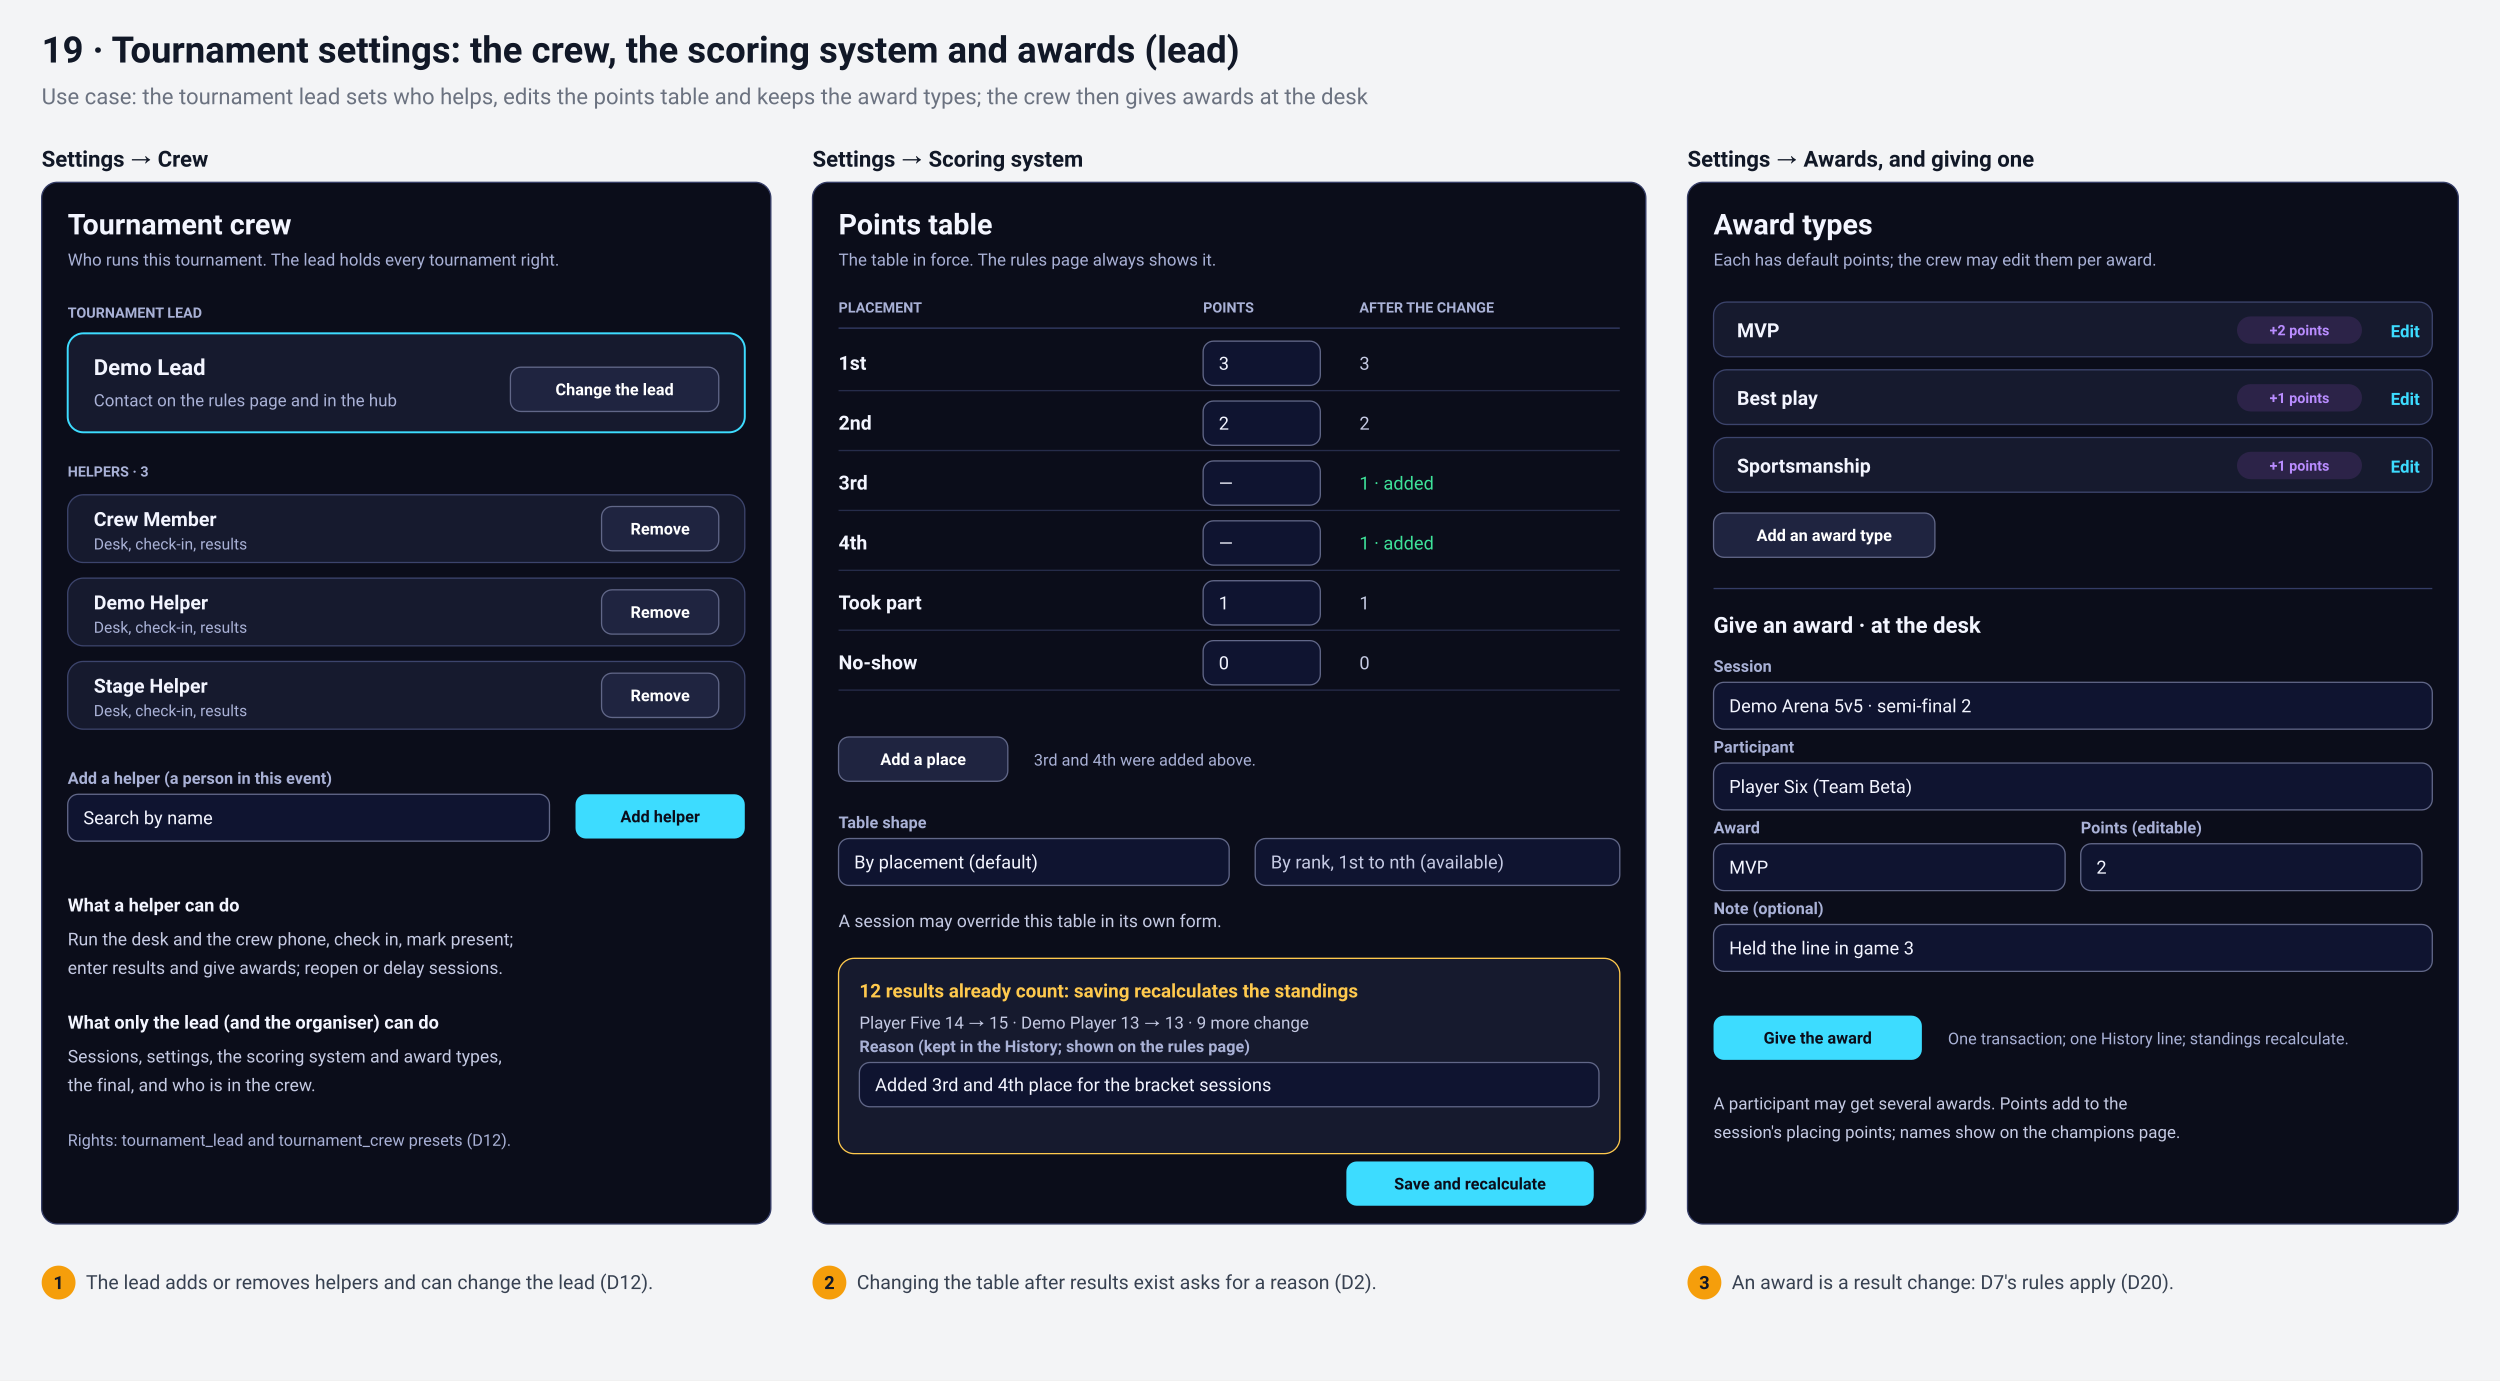
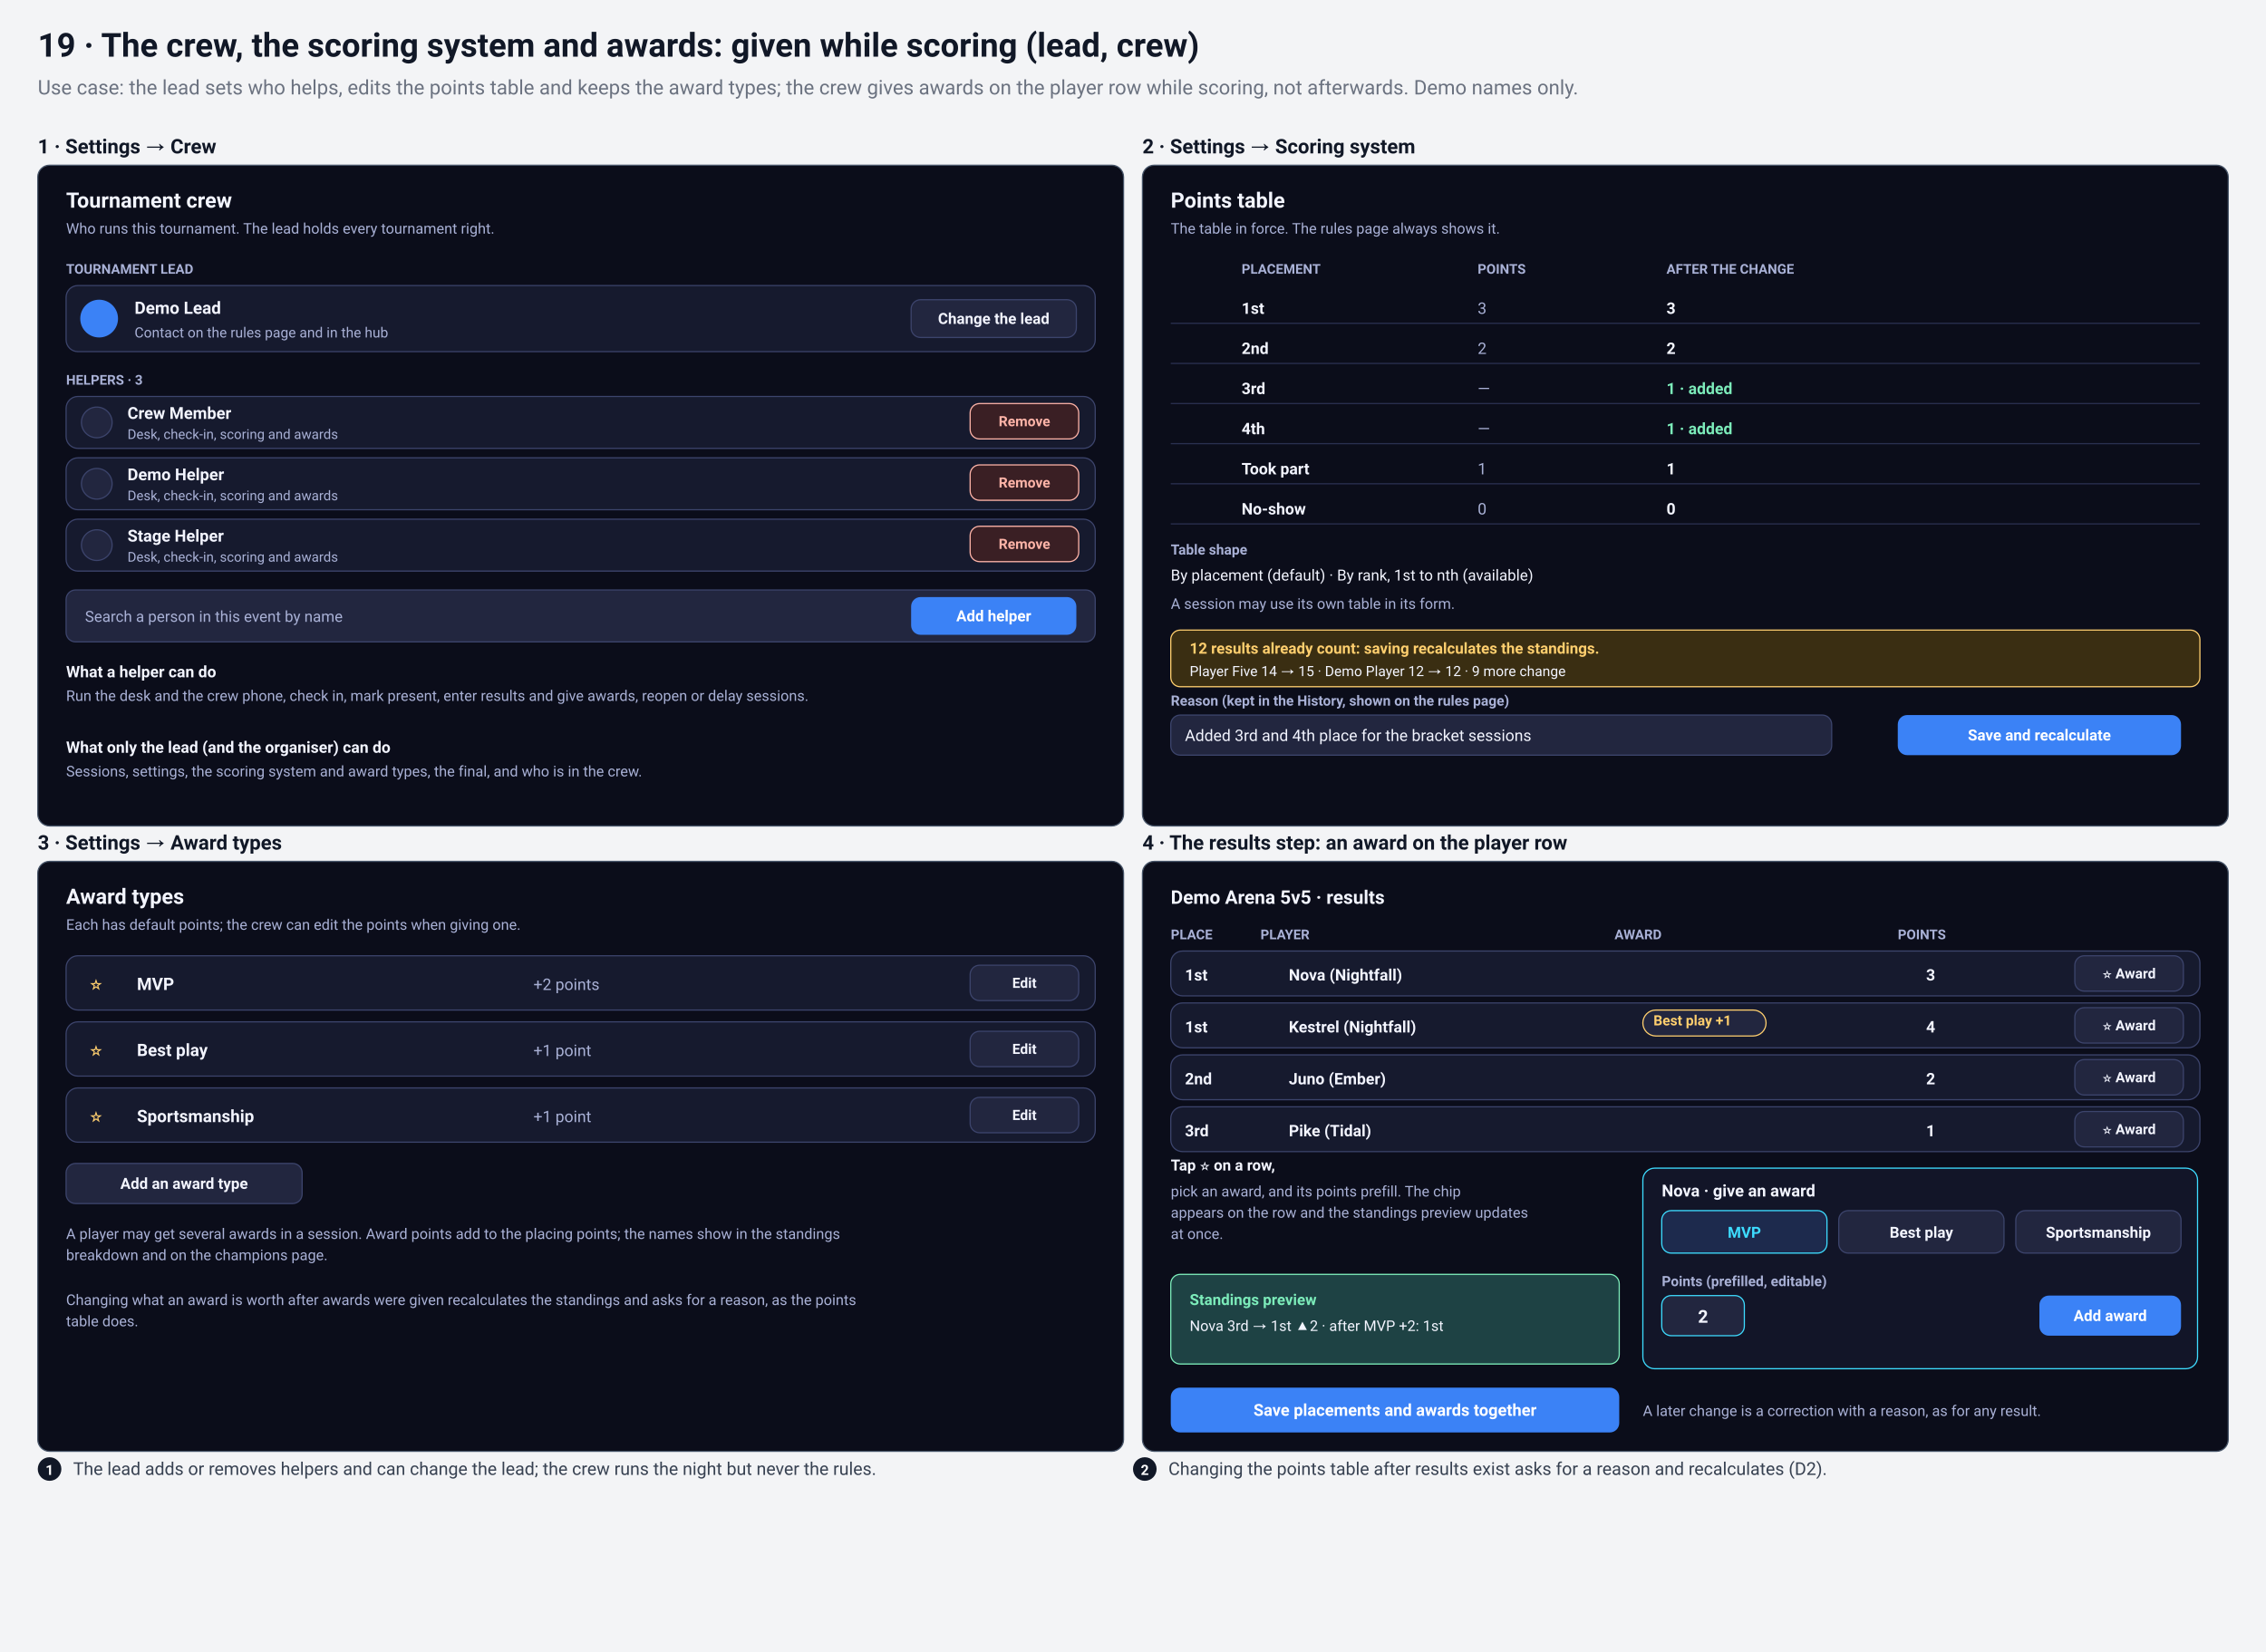
- <svg xmlns="http://www.w3.org/2000/svg" viewBox="0 0 1920 1060" width="1920" height="1060" font-family="system-ui, -apple-system, 'Segoe UI', Roboto, Helvetica, Arial, sans-serif">
-   <rect x="0.0" y="0.0" width="1920.0" height="1060.0" rx="0" fill="#f3f4f6" />
-   <text x="32.0" y="48.0" font-size="28" fill="#111827" font-weight="700" text-anchor="start" data-box="32.0 1888.0">19 · Tournament settings: the crew, the scoring system and awards (lead)</text>
-   <text x="32.0" y="80.0" font-size="17" fill="#6b7280" font-weight="400" text-anchor="start" data-box="32.0 1888.0">Use case: the tournament lead sets who helps, edits the points table and keeps the award types; the crew then gives awards at the desk</text>
-   <text x="32.0" y="128.0" font-size="17" fill="#111827" font-weight="700" text-anchor="start" data-box="32.0 592.0">Settings → Crew</text>
-   <rect x="32.0" y="140.0" width="560.0" height="800.0" rx="12" fill="#0b0d1a" stroke="#343c66" stroke-width="1" />
-   <text x="52.0" y="180.0" font-size="22" fill="#f3f5ff" font-weight="600" text-anchor="start" data-box="52.0 572.0">Tournament crew</text>
-   <text x="52.0" y="204.0" font-size="13" fill="#a9b1d6" font-weight="400" text-anchor="start" data-box="52.0 572.0">Who runs this tournament. The lead holds every tournament right.</text>
-   <text x="52.0" y="244.0" font-size="11" fill="#a9b1d6" font-weight="600" text-anchor="start">TOURNAMENT LEAD</text>
-   <rect x="52.0" y="256.0" width="520.0" height="76.0" rx="12" fill="#161a2e" stroke="#3ddcff" stroke-width="1.5" />
-   <text x="72.0" y="288.0" font-size="17" fill="#f3f5ff" font-weight="700" text-anchor="start" data-box="72.0 332.0">Demo Lead</text>
-   <text x="72.0" y="312.0" font-size="13" fill="#a9b1d6" font-weight="400" text-anchor="start" data-box="72.0 372.0">Contact on the rules page and in the hub</text>
-   <rect x="392.0" y="282.0" width="160.0" height="34.0" rx="8" fill="#1f2440" stroke="#616788" stroke-width="1" />
-   <text x="472.0" y="303.5" font-size="12.5" fill="#fff" font-weight="600" text-anchor="middle" data-box="396.0 548.0">Change the lead</text>
-   <text x="52.0" y="366.0" font-size="11" fill="#a9b1d6" font-weight="600" text-anchor="start">HELPERS · 3</text>
-   <rect x="52.0" y="380.0" width="520.0" height="52.0" rx="12" fill="#161a2e" stroke="#3c446c" stroke-width="1" />
-   <text x="72.0" y="404.0" font-size="15" fill="#f3f5ff" font-weight="600" text-anchor="start" data-box="72.0 282.0">Crew Member</text>
-   <text x="72.0" y="422.0" font-size="12" fill="#a9b1d6" font-weight="400" text-anchor="start" data-box="72.0 332.0">Desk, check-in, results</text>
-   <rect x="462.0" y="389.0" width="90.0" height="34.0" rx="8" fill="#1f2440" stroke="#616788" stroke-width="1" />
-   <text x="507.0" y="410.5" font-size="12.5" fill="#fff" font-weight="600" text-anchor="middle" data-box="466.0 548.0">Remove</text>
-   <rect x="52.0" y="444.0" width="520.0" height="52.0" rx="12" fill="#161a2e" stroke="#3c446c" stroke-width="1" />
-   <text x="72.0" y="468.0" font-size="15" fill="#f3f5ff" font-weight="600" text-anchor="start" data-box="72.0 282.0">Demo Helper</text>
-   <text x="72.0" y="486.0" font-size="12" fill="#a9b1d6" font-weight="400" text-anchor="start" data-box="72.0 332.0">Desk, check-in, results</text>
-   <rect x="462.0" y="453.0" width="90.0" height="34.0" rx="8" fill="#1f2440" stroke="#616788" stroke-width="1" />
-   <text x="507.0" y="474.5" font-size="12.5" fill="#fff" font-weight="600" text-anchor="middle" data-box="466.0 548.0">Remove</text>
-   <rect x="52.0" y="508.0" width="520.0" height="52.0" rx="12" fill="#161a2e" stroke="#3c446c" stroke-width="1" />
-   <text x="72.0" y="532.0" font-size="15" fill="#f3f5ff" font-weight="600" text-anchor="start" data-box="72.0 282.0">Stage Helper</text>
-   <text x="72.0" y="550.0" font-size="12" fill="#a9b1d6" font-weight="400" text-anchor="start" data-box="72.0 332.0">Desk, check-in, results</text>
-   <rect x="462.0" y="517.0" width="90.0" height="34.0" rx="8" fill="#1f2440" stroke="#616788" stroke-width="1" />
-   <text x="507.0" y="538.5" font-size="12.5" fill="#fff" font-weight="600" text-anchor="middle" data-box="466.0 548.0">Remove</text>
-   <text x="52.0" y="602.0" font-size="12.5" fill="#a9b1d6" font-weight="600" text-anchor="start" data-box="52.0 422.0">Add a helper (a person in this event)</text>
-   <rect x="52.0" y="610.0" width="370.0" height="36.0" rx="8" fill="#0f1430" stroke="#616788" stroke-width="1" />
-   <text x="64.0" y="633.0" font-size="14" fill="#f3f5ff" font-weight="400" text-anchor="start" data-box="60.0 414.0">Search by name</text>
-   <rect x="442.0" y="610.0" width="130.0" height="34.0" rx="8" fill="#3ddcff" />
-   <text x="507.0" y="631.5" font-size="12.5" fill="#0b0d1a" font-weight="600" text-anchor="middle" data-box="446.0 568.0">Add helper</text>
-   <text x="52.0" y="700.0" font-size="14" fill="#f3f5ff" font-weight="700" text-anchor="start" data-box="52.0 572.0">What a helper can do</text>
-   <text x="52.0" y="726.0" font-size="13.5" fill="#c5cae3" font-weight="400" text-anchor="start" data-box="52.0 572.0">Run the desk and the crew phone, check in, mark present;</text>
-   <text x="52.0" y="748.0" font-size="13.5" fill="#c5cae3" font-weight="400" text-anchor="start" data-box="52.0 572.0">enter results and give awards; reopen or delay sessions.</text>
-   <text x="52.0" y="790.0" font-size="14" fill="#f3f5ff" font-weight="700" text-anchor="start" data-box="52.0 572.0">What only the lead (and the organiser) can do</text>
-   <text x="52.0" y="816.0" font-size="13.5" fill="#c5cae3" font-weight="400" text-anchor="start" data-box="52.0 572.0">Sessions, settings, the scoring system and award types,</text>
-   <text x="52.0" y="838.0" font-size="13.5" fill="#c5cae3" font-weight="400" text-anchor="start" data-box="52.0 572.0">the final, and who is in the crew.</text>
-   <text x="52.0" y="880.0" font-size="12.5" fill="#a9b1d6" font-weight="400" text-anchor="start" data-box="52.0 572.0">Rights: tournament_lead and tournament_crew presets (D12).</text>
-   <text x="624.0" y="128.0" font-size="17" fill="#111827" font-weight="700" text-anchor="start" data-box="624.0 1264.0">Settings → Scoring system</text>
-   <rect x="624.0" y="140.0" width="640.0" height="800.0" rx="12" fill="#0b0d1a" stroke="#343c66" stroke-width="1" />
-   <text x="644.0" y="180.0" font-size="22" fill="#f3f5ff" font-weight="600" text-anchor="start" data-box="644.0 1244.0">Points table</text>
-   <text x="644.0" y="204.0" font-size="13" fill="#a9b1d6" font-weight="400" text-anchor="start" data-box="644.0 1244.0">The table in force. The rules page always shows it.</text>
-   <text x="644.0" y="240.0" font-size="11" fill="#a9b1d6" font-weight="600" text-anchor="start">PLACEMENT</text>
-   <text x="924.0" y="240.0" font-size="11" fill="#a9b1d6" font-weight="600" text-anchor="start">POINTS</text>
-   <text x="1044.0" y="240.0" font-size="11" fill="#a9b1d6" font-weight="600" text-anchor="start">AFTER THE CHANGE</text>
-   <line x1="644.0" y1="252.0" x2="1244.0" y2="252.0" stroke="#343c66" stroke-width="1" />
-   <text x="644.0" y="284.0" font-size="15" fill="#f3f5ff" font-weight="600" text-anchor="start" data-box="644.0 904.0">1st</text>
-   <rect x="924.0" y="262.0" width="90.0" height="34.0" rx="8" fill="#0f1430" stroke="#616788" stroke-width="1" />
-   <text x="936.0" y="284.0" font-size="14" fill="#f3f5ff" font-weight="400" text-anchor="start" data-box="932.0 1008.0">3</text>
-   <text x="1044.0" y="284.0" font-size="14" fill="#c5cae3" font-weight="400" text-anchor="start" data-box="1044.0 1244.0">3</text>
-   <line x1="644.0" y1="300.0" x2="1244.0" y2="300.0" stroke="#262c4a" stroke-width="1" />
-   <text x="644.0" y="330.0" font-size="15" fill="#f3f5ff" font-weight="600" text-anchor="start" data-box="644.0 904.0">2nd</text>
-   <rect x="924.0" y="308.0" width="90.0" height="34.0" rx="8" fill="#0f1430" stroke="#616788" stroke-width="1" />
-   <text x="936.0" y="330.0" font-size="14" fill="#f3f5ff" font-weight="400" text-anchor="start" data-box="932.0 1008.0">2</text>
-   <text x="1044.0" y="330.0" font-size="14" fill="#c5cae3" font-weight="400" text-anchor="start" data-box="1044.0 1244.0">2</text>
-   <line x1="644.0" y1="346.0" x2="1244.0" y2="346.0" stroke="#262c4a" stroke-width="1" />
-   <text x="644.0" y="376.0" font-size="15" fill="#f3f5ff" font-weight="600" text-anchor="start" data-box="644.0 904.0">3rd</text>
-   <rect x="924.0" y="354.0" width="90.0" height="34.0" rx="8" fill="#0f1430" stroke="#616788" stroke-width="1" />
-   <text x="936.0" y="376.0" font-size="14" fill="#f3f5ff" font-weight="400" text-anchor="start" data-box="932.0 1008.0">—</text>
-   <text x="1044.0" y="376.0" font-size="14" fill="#3ee39a" font-weight="400" text-anchor="start" data-box="1044.0 1244.0">1 · added</text>
-   <line x1="644.0" y1="392.0" x2="1244.0" y2="392.0" stroke="#262c4a" stroke-width="1" />
-   <text x="644.0" y="422.0" font-size="15" fill="#f3f5ff" font-weight="600" text-anchor="start" data-box="644.0 904.0">4th</text>
-   <rect x="924.0" y="400.0" width="90.0" height="34.0" rx="8" fill="#0f1430" stroke="#616788" stroke-width="1" />
-   <text x="936.0" y="422.0" font-size="14" fill="#f3f5ff" font-weight="400" text-anchor="start" data-box="932.0 1008.0">—</text>
-   <text x="1044.0" y="422.0" font-size="14" fill="#3ee39a" font-weight="400" text-anchor="start" data-box="1044.0 1244.0">1 · added</text>
-   <line x1="644.0" y1="438.0" x2="1244.0" y2="438.0" stroke="#262c4a" stroke-width="1" />
-   <text x="644.0" y="468.0" font-size="15" fill="#f3f5ff" font-weight="600" text-anchor="start" data-box="644.0 904.0">Took part</text>
-   <rect x="924.0" y="446.0" width="90.0" height="34.0" rx="8" fill="#0f1430" stroke="#616788" stroke-width="1" />
-   <text x="936.0" y="468.0" font-size="14" fill="#f3f5ff" font-weight="400" text-anchor="start" data-box="932.0 1008.0">1</text>
-   <text x="1044.0" y="468.0" font-size="14" fill="#c5cae3" font-weight="400" text-anchor="start" data-box="1044.0 1244.0">1</text>
-   <line x1="644.0" y1="484.0" x2="1244.0" y2="484.0" stroke="#262c4a" stroke-width="1" />
-   <text x="644.0" y="514.0" font-size="15" fill="#f3f5ff" font-weight="600" text-anchor="start" data-box="644.0 904.0">No-show</text>
-   <rect x="924.0" y="492.0" width="90.0" height="34.0" rx="8" fill="#0f1430" stroke="#616788" stroke-width="1" />
-   <text x="936.0" y="514.0" font-size="14" fill="#f3f5ff" font-weight="400" text-anchor="start" data-box="932.0 1008.0">0</text>
-   <text x="1044.0" y="514.0" font-size="14" fill="#c5cae3" font-weight="400" text-anchor="start" data-box="1044.0 1244.0">0</text>
-   <line x1="644.0" y1="530.0" x2="1244.0" y2="530.0" stroke="#262c4a" stroke-width="1" />
-   <rect x="644.0" y="566.0" width="130.0" height="34.0" rx="8" fill="#1f2440" stroke="#616788" stroke-width="1" />
-   <text x="709.0" y="587.5" font-size="12.5" fill="#fff" font-weight="600" text-anchor="middle" data-box="648.0 770.0">Add a place</text>
-   <text x="794.0" y="588.0" font-size="12.5" fill="#a9b1d6" font-weight="400" text-anchor="start" data-box="794.0 1244.0">3rd and 4th were added above.</text>
-   <text x="644.0" y="636.0" font-size="12.5" fill="#a9b1d6" font-weight="600" text-anchor="start">Table shape</text>
-   <rect x="644.0" y="644.0" width="300.0" height="36.0" rx="8" fill="#0f1430" stroke="#616788" stroke-width="1" />
-   <text x="656.0" y="667.0" font-size="14" fill="#f3f5ff" font-weight="400" text-anchor="start" data-box="652.0 936.0">By placement (default)</text>
-   <rect x="964.0" y="644.0" width="280.0" height="36.0" rx="8" fill="#0f1430" stroke="#616788" stroke-width="1" />
-   <text x="976.0" y="667.0" font-size="14" fill="#c5cae3" font-weight="400" text-anchor="start" data-box="972.0 1236.0">By rank, 1st to nth (available)</text>
-   <text x="644.0" y="712.0" font-size="13.5" fill="#c5cae3" font-weight="400" text-anchor="start" data-box="644.0 1244.0">A session may override this table in its own form.</text>
-   <rect x="644.0" y="736.0" width="600.0" height="150.0" rx="12" fill="#161a2e" stroke="#ffc94d" stroke-width="1" />
-   <text x="660.0" y="766.0" font-size="14.5" fill="#ffc94d" font-weight="700" text-anchor="start" data-box="660.0 1228.0">12 results already count: saving recalculates the standings</text>
-   <text x="660.0" y="790.0" font-size="13" fill="#c5cae3" font-weight="400" text-anchor="start" data-box="660.0 1228.0">Player Five 14 → 15 · Demo Player 13 → 13 · 9 more change</text>
-   <text x="660.0" y="808.0" font-size="12.5" fill="#a9b1d6" font-weight="600" text-anchor="start" data-box="660.0 1228.0">Reason (kept in the History; shown on the rules page)</text>
-   <rect x="660.0" y="816.0" width="568.0" height="34.0" rx="8" fill="#0f1430" stroke="#616788" stroke-width="1" />
-   <text x="672.0" y="838.0" font-size="14" fill="#f3f5ff" font-weight="400" text-anchor="start" data-box="668.0 1220.0">Added 3rd and 4th place for the bracket sessions</text>
-   <rect x="1034.0" y="892.0" width="190.0" height="34.0" rx="8" fill="#3ddcff" />
-   <text x="1129.0" y="913.5" font-size="12.5" fill="#0b0d1a" font-weight="600" text-anchor="middle" data-box="1038.0 1220.0">Save and recalculate</text>
-   <text x="1296.0" y="128.0" font-size="17" fill="#111827" font-weight="700" text-anchor="start" data-box="1296.0 1888.0">Settings → Awards, and giving one</text>
-   <rect x="1296.0" y="140.0" width="592.0" height="800.0" rx="12" fill="#0b0d1a" stroke="#343c66" stroke-width="1" />
-   <text x="1316.0" y="180.0" font-size="22" fill="#f3f5ff" font-weight="600" text-anchor="start" data-box="1316.0 1868.0">Award types</text>
-   <text x="1316.0" y="204.0" font-size="13" fill="#a9b1d6" font-weight="400" text-anchor="start" data-box="1316.0 1868.0">Each has default points; the crew may edit them per award.</text>
-   <rect x="1316.0" y="232.0" width="552.0" height="42.0" rx="10" fill="#161a2e" stroke="#3c446c" stroke-width="1" />
-   <text x="1334.0" y="259.0" font-size="15" fill="#f3f5ff" font-weight="600" text-anchor="start" data-box="1334.0 1596.0">MVP</text>
-   <rect x="1718.0" y="243.0" width="96.0" height="21.0" rx="10.5" fill="#2c2348" />
-   <text x="1766.0" y="257.5" font-size="11" fill="#b98cff" font-weight="600" text-anchor="middle" data-box="1721.0 1811.0">+2 points</text>
-   <text x="1836.0" y="259.0" font-size="13" fill="#3ddcff" font-weight="600" text-anchor="start" data-box="1824.0 1862.0">Edit</text>
-   <rect x="1316.0" y="284.0" width="552.0" height="42.0" rx="10" fill="#161a2e" stroke="#3c446c" stroke-width="1" />
-   <text x="1334.0" y="311.0" font-size="15" fill="#f3f5ff" font-weight="600" text-anchor="start" data-box="1334.0 1596.0">Best play</text>
-   <rect x="1718.0" y="295.0" width="96.0" height="21.0" rx="10.5" fill="#2c2348" />
-   <text x="1766.0" y="309.5" font-size="11" fill="#b98cff" font-weight="600" text-anchor="middle" data-box="1721.0 1811.0">+1 points</text>
-   <text x="1836.0" y="311.0" font-size="13" fill="#3ddcff" font-weight="600" text-anchor="start" data-box="1824.0 1862.0">Edit</text>
-   <rect x="1316.0" y="336.0" width="552.0" height="42.0" rx="10" fill="#161a2e" stroke="#3c446c" stroke-width="1" />
-   <text x="1334.0" y="363.0" font-size="15" fill="#f3f5ff" font-weight="600" text-anchor="start" data-box="1334.0 1596.0">Sportsmanship</text>
-   <rect x="1718.0" y="347.0" width="96.0" height="21.0" rx="10.5" fill="#2c2348" />
-   <text x="1766.0" y="361.5" font-size="11" fill="#b98cff" font-weight="600" text-anchor="middle" data-box="1721.0 1811.0">+1 points</text>
-   <text x="1836.0" y="363.0" font-size="13" fill="#3ddcff" font-weight="600" text-anchor="start" data-box="1824.0 1862.0">Edit</text>
-   <rect x="1316.0" y="394.0" width="170.0" height="34.0" rx="8" fill="#1f2440" stroke="#616788" stroke-width="1" />
-   <text x="1401.0" y="415.5" font-size="12.5" fill="#fff" font-weight="600" text-anchor="middle" data-box="1320.0 1482.0">Add an award type</text>
-   <line x1="1316.0" y1="452.0" x2="1868.0" y2="452.0" stroke="#343c66" stroke-width="1" />
-   <text x="1316.0" y="486.0" font-size="17" fill="#f3f5ff" font-weight="700" text-anchor="start" data-box="1316.0 1868.0">Give an award · at the desk</text>
-   <text x="1316.0" y="516.0" font-size="12.5" fill="#a9b1d6" font-weight="600" text-anchor="start" data-box="1316.0 1868.0">Session</text>
-   <rect x="1316.0" y="524.0" width="552.0" height="36.0" rx="8" fill="#0f1430" stroke="#616788" stroke-width="1" />
-   <text x="1328.0" y="547.0" font-size="14" fill="#f3f5ff" font-weight="400" text-anchor="start" data-box="1324.0 1860.0">Demo Arena 5v5 · semi-final 2</text>
-   <text x="1316.0" y="578.0" font-size="12.5" fill="#a9b1d6" font-weight="600" text-anchor="start" data-box="1316.0 1868.0">Participant</text>
-   <rect x="1316.0" y="586.0" width="552.0" height="36.0" rx="8" fill="#0f1430" stroke="#616788" stroke-width="1" />
-   <text x="1328.0" y="609.0" font-size="14" fill="#f3f5ff" font-weight="400" text-anchor="start" data-box="1324.0 1860.0">Player Six (Team Beta)</text>
-   <text x="1316.0" y="640.0" font-size="12.5" fill="#a9b1d6" font-weight="600" text-anchor="start" data-box="1316.0 1586.0">Award</text>
-   <rect x="1316.0" y="648.0" width="270.0" height="36.0" rx="8" fill="#0f1430" stroke="#616788" stroke-width="1" />
-   <text x="1328.0" y="671.0" font-size="14" fill="#f3f5ff" font-weight="400" text-anchor="start" data-box="1324.0 1578.0">MVP</text>
-   <text x="1598.0" y="640.0" font-size="12.5" fill="#a9b1d6" font-weight="600" text-anchor="start" data-box="1598.0 1860.0">Points (editable)</text>
-   <rect x="1598.0" y="648.0" width="262.0" height="36.0" rx="8" fill="#0f1430" stroke="#616788" stroke-width="1" />
-   <text x="1610.0" y="671.0" font-size="14" fill="#f3f5ff" font-weight="400" text-anchor="start" data-box="1606.0 1852.0">2</text>
-   <text x="1316.0" y="702.0" font-size="12.5" fill="#a9b1d6" font-weight="600" text-anchor="start" data-box="1316.0 1868.0">Note (optional)</text>
-   <rect x="1316.0" y="710.0" width="552.0" height="36.0" rx="8" fill="#0f1430" stroke="#616788" stroke-width="1" />
-   <text x="1328.0" y="733.0" font-size="14" fill="#f3f5ff" font-weight="400" text-anchor="start" data-box="1324.0 1860.0">Held the line in game 3</text>
-   <rect x="1316.0" y="780.0" width="160.0" height="34.0" rx="8" fill="#3ddcff" />
-   <text x="1396.0" y="801.5" font-size="12.5" fill="#0b0d1a" font-weight="600" text-anchor="middle" data-box="1320.0 1472.0">Give the award</text>
-   <text x="1496.0" y="802.0" font-size="12.5" fill="#a9b1d6" font-weight="400" text-anchor="start" data-box="1496.0 1868.0">One transaction; one History line; standings recalculate.</text>
-   <text x="1316.0" y="852.0" font-size="13" fill="#c5cae3" font-weight="400" text-anchor="start" data-box="1316.0 1868.0">A participant may get several awards. Points add to the</text>
-   <text x="1316.0" y="874.0" font-size="13" fill="#c5cae3" font-weight="400" text-anchor="start" data-box="1316.0 1868.0">session's placing points; names show on the champions page.</text>
-   <circle cx="45" cy="985" r="13" fill="#f59e0b" />
-   <text x="45.0" y="990.0" font-size="14" fill="#111827" font-weight="700" text-anchor="middle">1</text>
-   <text x="66.0" y="990.0" font-size="15" fill="#374151" font-weight="400" text-anchor="start" data-box="66.0 592.0">The lead adds or removes helpers and can change the lead (D12).</text>
-   <circle cx="637" cy="985" r="13" fill="#f59e0b" />
-   <text x="637.0" y="990.0" font-size="14" fill="#111827" font-weight="700" text-anchor="middle">2</text>
-   <text x="658.0" y="990.0" font-size="15" fill="#374151" font-weight="400" text-anchor="start" data-box="658.0 1264.0">Changing the table after results exist asks for a reason (D2).</text>
-   <circle cx="1309" cy="985" r="13" fill="#f59e0b" />
-   <text x="1309.0" y="990.0" font-size="14" fill="#111827" font-weight="700" text-anchor="middle">3</text>
-   <text x="1330.0" y="990.0" font-size="15" fill="#374151" font-weight="400" text-anchor="start" data-box="1330.0 1888.0">An award is a result change: D7's rules apply (D20).</text>
+ <svg xmlns="http://www.w3.org/2000/svg" viewBox="0 0 1920 1400" width="1920" height="1400" font-family="system-ui, -apple-system, 'Segoe UI', Roboto, Helvetica, Arial, sans-serif">
+   <defs />
+   <rect x="0" y="0" width="1920" height="1320" rx="0" fill="#f3f4f6" />
+   <text x="32" y="48" font-size="28" fill="#111827" font-weight="700" text-anchor="start" data-box="32 1888">19 · The crew, the scoring system and awards: given while scoring (lead, crew)</text>
+   <text x="32" y="80" font-size="17" fill="#6b7280" font-weight="400" text-anchor="start" data-box="32 1888">Use case: the lead sets who helps, edits the points table and keeps the award types; the crew gives awards on the player row while scoring, not afterwards. Demo names only.</text>
+   <text x="32" y="130" font-size="17" fill="#111827" font-weight="700" text-anchor="start" data-box="32 952">1 · Settings → Crew</text>
+   <rect x="32" y="140" width="920" height="560" rx="10" fill="#0b0d1a" stroke="#475569" stroke-width="1" />
+   <text x="56" y="176" font-size="18" fill="#f3f5ff" font-weight="700" text-anchor="start" data-box="56 456">Tournament crew</text>
+   <text x="56" y="198" font-size="12.5" fill="#a9b1d6" font-weight="400" text-anchor="start" data-box="56 916">Who runs this tournament. The lead holds every tournament right.</text>
+   <text x="56" y="232" font-size="11.5" fill="#a9b1d6" font-weight="700" text-anchor="start" data-box="56 356">TOURNAMENT LEAD</text>
+   <rect x="56" y="242" width="872" height="56" rx="10" fill="#161a2e" stroke="#3c446c" stroke-width="1" />
+   <circle cx="84" cy="270" r="16" fill="#3b82f6" />
+   <text x="114" y="266" font-size="14.5" fill="#f3f5ff" font-weight="700" text-anchor="start" data-box="114 314">Demo Lead</text>
+   <text x="114" y="286" font-size="12" fill="#a9b1d6" font-weight="400" text-anchor="start" data-box="114 514">Contact on the rules page and in the hub</text>
+   <rect x="772" y="254" width="140" height="32" rx="8" fill="#22263f" stroke="#3c446c" stroke-width="1" />
+   <text x="842" y="274.55" font-size="13" fill="#f3f5ff" font-weight="600" text-anchor="middle" data-box="778 906">Change the lead</text>
+   <text x="56" y="326" font-size="11.5" fill="#a9b1d6" font-weight="700" text-anchor="start" data-box="56 356">HELPERS · 3</text>
+   <rect x="56" y="336" width="872" height="44" rx="10" fill="#161a2e" stroke="#3c446c" stroke-width="1" />
+   <circle cx="82" cy="358" r="13" fill="#22263f" stroke="#3c446c" stroke-width="1" />
+   <text x="108" y="355" font-size="14" fill="#f3f5ff" font-weight="600" text-anchor="start" data-box="108 308">Crew Member</text>
+   <text x="108" y="372" font-size="11.5" fill="#a9b1d6" font-weight="400" text-anchor="start" data-box="108 508">Desk, check-in, scoring and awards</text>
+   <rect x="822" y="342" width="92" height="30" rx="8" fill="#3a1f24" stroke="#ffb4a8" stroke-width="1" />
+   <text x="868" y="361.2" font-size="12" fill="#ffb4a8" font-weight="600" text-anchor="middle" data-box="828 908">Remove</text>
+   <rect x="56" y="388" width="872" height="44" rx="10" fill="#161a2e" stroke="#3c446c" stroke-width="1" />
+   <circle cx="82" cy="410" r="13" fill="#22263f" stroke="#3c446c" stroke-width="1" />
+   <text x="108" y="407" font-size="14" fill="#f3f5ff" font-weight="600" text-anchor="start" data-box="108 308">Demo Helper</text>
+   <text x="108" y="424" font-size="11.5" fill="#a9b1d6" font-weight="400" text-anchor="start" data-box="108 508">Desk, check-in, scoring and awards</text>
+   <rect x="822" y="394" width="92" height="30" rx="8" fill="#3a1f24" stroke="#ffb4a8" stroke-width="1" />
+   <text x="868" y="413.2" font-size="12" fill="#ffb4a8" font-weight="600" text-anchor="middle" data-box="828 908">Remove</text>
+   <rect x="56" y="440" width="872" height="44" rx="10" fill="#161a2e" stroke="#3c446c" stroke-width="1" />
+   <circle cx="82" cy="462" r="13" fill="#22263f" stroke="#3c446c" stroke-width="1" />
+   <text x="108" y="459" font-size="14" fill="#f3f5ff" font-weight="600" text-anchor="start" data-box="108 308">Stage Helper</text>
+   <text x="108" y="476" font-size="11.5" fill="#a9b1d6" font-weight="400" text-anchor="start" data-box="108 508">Desk, check-in, scoring and awards</text>
+   <rect x="822" y="446" width="92" height="30" rx="8" fill="#3a1f24" stroke="#ffb4a8" stroke-width="1" />
+   <text x="868" y="465.2" font-size="12" fill="#ffb4a8" font-weight="600" text-anchor="middle" data-box="828 908">Remove</text>
+   <rect x="56" y="500" width="872" height="44" rx="8" fill="#22263f" stroke="#3c446c" stroke-width="1" />
+   <text x="72" y="527" font-size="13" fill="#a9b1d6" font-weight="400" text-anchor="start" data-box="72 592">Search a person in this event by name</text>
+   <rect x="772" y="506" width="140" height="32" rx="8" fill="#3b82f6" />
+   <text x="842" y="526.55" font-size="13" fill="#fff" font-weight="600" text-anchor="middle" data-box="778 906">Add helper</text>
+   <text x="56" y="574" font-size="13.5" fill="#f3f5ff" font-weight="700" text-anchor="start" data-box="56 456">What a helper can do</text>
+   <text x="56" y="594" font-size="12.5" fill="#a9b1d6" font-weight="400" text-anchor="start" data-box="56 916">Run the desk and the crew phone, check in, mark present, enter results and give awards, reopen or delay sessions.</text>
+   <text x="56" y="638" font-size="13.5" fill="#f3f5ff" font-weight="700" text-anchor="start" data-box="56 556">What only the lead (and the organiser) can do</text>
+   <text x="56" y="658" font-size="12.5" fill="#a9b1d6" font-weight="400" text-anchor="start" data-box="56 916">Sessions, settings, the scoring system and award types, the final, and who is in the crew.</text>
+   <text x="968" y="130" font-size="17" fill="#111827" font-weight="700" text-anchor="start" data-box="968 1888">2 · Settings → Scoring system</text>
+   <rect x="968" y="140" width="920" height="560" rx="10" fill="#0b0d1a" stroke="#475569" stroke-width="1" />
+   <text x="992" y="176" font-size="18" fill="#f3f5ff" font-weight="700" text-anchor="start" data-box="992 1392">Points table</text>
+   <text x="992" y="198" font-size="12.5" fill="#a9b1d6" font-weight="400" text-anchor="start" data-box="992 1852">The table in force. The rules page always shows it.</text>
+   <text x="1052" y="232" font-size="11.5" fill="#a9b1d6" font-weight="700" text-anchor="start" data-box="1052 1252">PLACEMENT</text>
+   <text x="1252" y="232" font-size="11.5" fill="#a9b1d6" font-weight="700" text-anchor="start" data-box="1252 1452">POINTS</text>
+   <text x="1412" y="232" font-size="11.5" fill="#a9b1d6" font-weight="700" text-anchor="start" data-box="1412 1612">AFTER THE CHANGE</text>
+   <line x1="992" y1="274" x2="1864" y2="274" stroke="#2a3050" stroke-width="1" />
+   <text x="1052" y="266" font-size="13.5" fill="#f3f5ff" font-weight="600" text-anchor="start" data-box="1052 1212">1st</text>
+   <text x="1252" y="266" font-size="13.5" fill="#a9b1d6" font-weight="400" text-anchor="start" data-box="1252 1352">3</text>
+   <text x="1412" y="266" font-size="13.5" fill="#f3f5ff" font-weight="600" text-anchor="start" data-box="1412 1612">3</text>
+   <line x1="992" y1="308" x2="1864" y2="308" stroke="#2a3050" stroke-width="1" />
+   <text x="1052" y="300" font-size="13.5" fill="#f3f5ff" font-weight="600" text-anchor="start" data-box="1052 1212">2nd</text>
+   <text x="1252" y="300" font-size="13.5" fill="#a9b1d6" font-weight="400" text-anchor="start" data-box="1252 1352">2</text>
+   <text x="1412" y="300" font-size="13.5" fill="#f3f5ff" font-weight="600" text-anchor="start" data-box="1412 1612">2</text>
+   <line x1="992" y1="342" x2="1864" y2="342" stroke="#2a3050" stroke-width="1" />
+   <text x="1052" y="334" font-size="13.5" fill="#f3f5ff" font-weight="600" text-anchor="start" data-box="1052 1212">3rd</text>
+   <text x="1252" y="334" font-size="13.5" fill="#a9b1d6" font-weight="400" text-anchor="start" data-box="1252 1352">—</text>
+   <text x="1412" y="334" font-size="13.5" fill="#7cecba" font-weight="600" text-anchor="start" data-box="1412 1612">1 · added</text>
+   <line x1="992" y1="376" x2="1864" y2="376" stroke="#2a3050" stroke-width="1" />
+   <text x="1052" y="368" font-size="13.5" fill="#f3f5ff" font-weight="600" text-anchor="start" data-box="1052 1212">4th</text>
+   <text x="1252" y="368" font-size="13.5" fill="#a9b1d6" font-weight="400" text-anchor="start" data-box="1252 1352">—</text>
+   <text x="1412" y="368" font-size="13.5" fill="#7cecba" font-weight="600" text-anchor="start" data-box="1412 1612">1 · added</text>
+   <line x1="992" y1="410" x2="1864" y2="410" stroke="#2a3050" stroke-width="1" />
+   <text x="1052" y="402" font-size="13.5" fill="#f3f5ff" font-weight="600" text-anchor="start" data-box="1052 1212">Took part</text>
+   <text x="1252" y="402" font-size="13.5" fill="#a9b1d6" font-weight="400" text-anchor="start" data-box="1252 1352">1</text>
+   <text x="1412" y="402" font-size="13.5" fill="#f3f5ff" font-weight="600" text-anchor="start" data-box="1412 1612">1</text>
+   <line x1="992" y1="444" x2="1864" y2="444" stroke="#2a3050" stroke-width="1" />
+   <text x="1052" y="436" font-size="13.5" fill="#f3f5ff" font-weight="600" text-anchor="start" data-box="1052 1212">No-show</text>
+   <text x="1252" y="436" font-size="13.5" fill="#a9b1d6" font-weight="400" text-anchor="start" data-box="1252 1352">0</text>
+   <text x="1412" y="436" font-size="13.5" fill="#f3f5ff" font-weight="600" text-anchor="start" data-box="1412 1612">0</text>
+   <text x="992" y="470" font-size="12" fill="#a9b1d6" font-weight="600" text-anchor="start" data-box="992 1192">Table shape</text>
+   <text x="992" y="492" font-size="13" fill="#f3f5ff" font-weight="400" text-anchor="start" data-box="992 1492">By placement (default) · By rank, 1st to nth (available)</text>
+   <text x="992" y="516" font-size="12.5" fill="#a9b1d6" font-weight="400" text-anchor="start" data-box="992 1492">A session may use its own table in its form.</text>
+   <rect x="992" y="534" width="872" height="48" rx="8" fill="#3a2e12" stroke="#ffcf6e" stroke-width="1" />
+   <text x="1008" y="554" font-size="13" fill="#ffcf6e" font-weight="700" text-anchor="start" data-box="1008 1848">12 results already count: saving recalculates the standings.</text>
+   <text x="1008" y="573" font-size="12" fill="#f3f5ff" font-weight="400" text-anchor="start" data-box="1008 1848">Player Five 14 → 15 · Demo Player 12 → 12 · 9 more change</text>
+   <text x="992" y="598" font-size="12" fill="#a9b1d6" font-weight="600" text-anchor="start" data-box="992 1552">Reason (kept in the History, shown on the rules page)</text>
+   <rect x="992" y="606" width="560" height="34" rx="8" fill="#22263f" stroke="#3c446c" stroke-width="1" />
+   <text x="1004" y="628" font-size="13.5" fill="#f3f5ff" font-weight="400" text-anchor="start" data-box="1004 1540">Added 3rd and 4th place for the bracket sessions</text>
+   <rect x="1608" y="606" width="240" height="34" rx="8" fill="#3b82f6" />
+   <text x="1728" y="627.55" font-size="13" fill="#fff" font-weight="600" text-anchor="middle" data-box="1614 1842">Save and recalculate</text>
+   <text x="32" y="720" font-size="17" fill="#111827" font-weight="700" text-anchor="start" data-box="32 952">3 · Settings → Award types</text>
+   <rect x="32" y="730" width="920" height="500" rx="10" fill="#0b0d1a" stroke="#475569" stroke-width="1" />
+   <text x="56" y="766" font-size="18" fill="#f3f5ff" font-weight="700" text-anchor="start" data-box="56 456">Award types</text>
+   <text x="56" y="788" font-size="12.5" fill="#a9b1d6" font-weight="400" text-anchor="start" data-box="56 916">Each has default points; the crew can edit the points when giving one.</text>
+   <rect x="56" y="810" width="872" height="46" rx="10" fill="#161a2e" stroke="#3c446c" stroke-width="1" />
+   <text x="76" y="839" font-size="16" fill="#ffcf6e" font-weight="700" text-anchor="start">⭐</text>
+   <text x="116" y="839" font-size="14.5" fill="#f3f5ff" font-weight="700" text-anchor="start" data-box="116 416">MVP</text>
+   <text x="452" y="839" font-size="13.5" fill="#a9b1d6" font-weight="400" text-anchor="start" data-box="452 652">+2 points</text>
+   <rect x="822" y="818" width="92" height="30" rx="8" fill="#22263f" stroke="#3c446c" stroke-width="1" />
+   <text x="868" y="837.2" font-size="12" fill="#f3f5ff" font-weight="600" text-anchor="middle" data-box="828 908">Edit</text>
+   <rect x="56" y="866" width="872" height="46" rx="10" fill="#161a2e" stroke="#3c446c" stroke-width="1" />
+   <text x="76" y="895" font-size="16" fill="#ffcf6e" font-weight="700" text-anchor="start">⭐</text>
+   <text x="116" y="895" font-size="14.5" fill="#f3f5ff" font-weight="700" text-anchor="start" data-box="116 416">Best play</text>
+   <text x="452" y="895" font-size="13.5" fill="#a9b1d6" font-weight="400" text-anchor="start" data-box="452 652">+1 point</text>
+   <rect x="822" y="874" width="92" height="30" rx="8" fill="#22263f" stroke="#3c446c" stroke-width="1" />
+   <text x="868" y="893.2" font-size="12" fill="#f3f5ff" font-weight="600" text-anchor="middle" data-box="828 908">Edit</text>
+   <rect x="56" y="922" width="872" height="46" rx="10" fill="#161a2e" stroke="#3c446c" stroke-width="1" />
+   <text x="76" y="951" font-size="16" fill="#ffcf6e" font-weight="700" text-anchor="start">⭐</text>
+   <text x="116" y="951" font-size="14.5" fill="#f3f5ff" font-weight="700" text-anchor="start" data-box="116 416">Sportsmanship</text>
+   <text x="452" y="951" font-size="13.5" fill="#a9b1d6" font-weight="400" text-anchor="start" data-box="452 652">+1 point</text>
+   <rect x="822" y="930" width="92" height="30" rx="8" fill="#22263f" stroke="#3c446c" stroke-width="1" />
+   <text x="868" y="949.2" font-size="12" fill="#f3f5ff" font-weight="600" text-anchor="middle" data-box="828 908">Edit</text>
+   <rect x="56" y="986" width="200" height="34" rx="8" fill="#22263f" stroke="#3c446c" stroke-width="1" />
+   <text x="156" y="1007.55" font-size="13" fill="#f3f5ff" font-weight="600" text-anchor="middle" data-box="62 250">Add an award type</text>
+   <text x="56" y="1050" font-size="12.5" fill="#a9b1d6" font-weight="400" text-anchor="start" data-box="56 916">A player may get several awards in a session. Award points add to the placing points; the names show in the standings</text>
+   <text x="56" y="1068" font-size="12.5" fill="#a9b1d6" font-weight="400" text-anchor="start" data-box="56 916">breakdown and on the champions page.</text>
+   <text x="56" y="1106" font-size="12.5" fill="#a9b1d6" font-weight="400" text-anchor="start" data-box="56 916">Changing what an award is worth after awards were given recalculates the standings and asks for a reason, as the points</text>
+   <text x="56" y="1124" font-size="12.5" fill="#a9b1d6" font-weight="400" text-anchor="start" data-box="56 916">table does.</text>
+   <text x="968" y="720" font-size="17" fill="#111827" font-weight="700" text-anchor="start" data-box="968 1888">4 · The results step: an award on the player row</text>
+   <rect x="968" y="730" width="920" height="500" rx="10" fill="#0b0d1a" stroke="#475569" stroke-width="1" />
+   <text x="992" y="766" font-size="16" fill="#f3f5ff" font-weight="700" text-anchor="start" data-box="992 1392">Demo Arena 5v5 · results</text>
+   <text x="992" y="796" font-size="11.5" fill="#a9b1d6" font-weight="700" text-anchor="start" data-box="992 1192">PLACE</text>
+   <text x="1068" y="796" font-size="11.5" fill="#a9b1d6" font-weight="700" text-anchor="start" data-box="1068 1268">PLAYER</text>
+   <text x="1368" y="796" font-size="11.5" fill="#a9b1d6" font-weight="700" text-anchor="start" data-box="1368 1568">AWARD</text>
+   <text x="1608" y="796" font-size="11.5" fill="#a9b1d6" font-weight="700" text-anchor="start" data-box="1608 1808">POINTS</text>
+   <rect x="992" y="806" width="872" height="38" rx="10" fill="#161a2e" stroke="#3c446c" stroke-width="1" />
+   <text x="1004" y="831" font-size="13.5" fill="#f3f5ff" font-weight="700" text-anchor="start" data-box="1004 1064">1st</text>
+   <text x="1092" y="831" font-size="13.5" fill="#f3f5ff" font-weight="600" text-anchor="start" data-box="1092 1342">Nova (Nightfall)</text>
+   <text x="1632" y="831" font-size="13.5" fill="#f3f5ff" font-weight="600" text-anchor="start" data-box="1632 1692">3</text>
+   <rect x="1758" y="810" width="92" height="30" rx="8" fill="#22263f" stroke="#3c446c" stroke-width="1" />
+   <text x="1804" y="829.2" font-size="12" fill="#f3f5ff" font-weight="600" text-anchor="middle" data-box="1764 1844">⭐ Award</text>
+   <rect x="992" y="850" width="872" height="38" rx="10" fill="#161a2e" stroke="#3c446c" stroke-width="1" />
+   <text x="1004" y="875" font-size="13.5" fill="#f3f5ff" font-weight="700" text-anchor="start" data-box="1004 1064">1st</text>
+   <text x="1092" y="875" font-size="13.5" fill="#f3f5ff" font-weight="600" text-anchor="start" data-box="1092 1342">Kestrel (Nightfall)</text>
+   <rect x="1392" y="856" width="104.4" height="22" rx="11.0" fill="#22263f" stroke="#ffcf6e" stroke-width="1" />
+   <text x="1401" y="869" font-size="12" fill="#ffcf6e" font-weight="600" text-anchor="start" data-box="1401 1495.4">Best play +1</text>
+   <text x="1632" y="875" font-size="13.5" fill="#f3f5ff" font-weight="600" text-anchor="start" data-box="1632 1692">4</text>
+   <rect x="1758" y="854" width="92" height="30" rx="8" fill="#22263f" stroke="#3c446c" stroke-width="1" />
+   <text x="1804" y="873.2" font-size="12" fill="#f3f5ff" font-weight="600" text-anchor="middle" data-box="1764 1844">⭐ Award</text>
+   <rect x="992" y="894" width="872" height="38" rx="10" fill="#161a2e" stroke="#3c446c" stroke-width="1" />
+   <text x="1004" y="919" font-size="13.5" fill="#f3f5ff" font-weight="700" text-anchor="start" data-box="1004 1064">2nd</text>
+   <text x="1092" y="919" font-size="13.5" fill="#f3f5ff" font-weight="600" text-anchor="start" data-box="1092 1342">Juno (Ember)</text>
+   <text x="1632" y="919" font-size="13.5" fill="#f3f5ff" font-weight="600" text-anchor="start" data-box="1632 1692">2</text>
+   <rect x="1758" y="898" width="92" height="30" rx="8" fill="#22263f" stroke="#3c446c" stroke-width="1" />
+   <text x="1804" y="917.2" font-size="12" fill="#f3f5ff" font-weight="600" text-anchor="middle" data-box="1764 1844">⭐ Award</text>
+   <rect x="992" y="938" width="872" height="38" rx="10" fill="#161a2e" stroke="#3c446c" stroke-width="1" />
+   <text x="1004" y="963" font-size="13.5" fill="#f3f5ff" font-weight="700" text-anchor="start" data-box="1004 1064">3rd</text>
+   <text x="1092" y="963" font-size="13.5" fill="#f3f5ff" font-weight="600" text-anchor="start" data-box="1092 1342">Pike (Tidal)</text>
+   <text x="1632" y="963" font-size="13.5" fill="#f3f5ff" font-weight="600" text-anchor="start" data-box="1632 1692">1</text>
+   <rect x="1758" y="942" width="92" height="30" rx="8" fill="#22263f" stroke="#3c446c" stroke-width="1" />
+   <text x="1804" y="961.2" font-size="12" fill="#f3f5ff" font-weight="600" text-anchor="middle" data-box="1764 1844">⭐ Award</text>
+   <rect x="1392" y="990" width="470" height="170" rx="10" fill="#121528" stroke="#3ddcff" stroke-width="1" />
+   <text x="1408" y="1014" font-size="14" fill="#f3f5ff" font-weight="700" text-anchor="start" data-box="1408 1808">Nova · give an award</text>
+   <rect x="1408" y="1026" width="140" height="36" rx="8" fill="#1d2a4d" stroke="#3ddcff" stroke-width="1" />
+   <text x="1478" y="1049" font-size="13" fill="#3ddcff" font-weight="600" text-anchor="middle" data-box="1416 1540">MVP</text>
+   <rect x="1558" y="1026" width="140" height="36" rx="8" fill="#22263f" stroke="#3c446c" stroke-width="1" />
+   <text x="1628" y="1049" font-size="13" fill="#f3f5ff" font-weight="600" text-anchor="middle" data-box="1566 1690">Best play</text>
+   <rect x="1708" y="1026" width="140" height="36" rx="8" fill="#22263f" stroke="#3c446c" stroke-width="1" />
+   <text x="1778" y="1049" font-size="13" fill="#f3f5ff" font-weight="600" text-anchor="middle" data-box="1716 1840">Sportsmanship</text>
+   <text x="1408" y="1090" font-size="12" fill="#a9b1d6" font-weight="600" text-anchor="start" data-box="1408 1648">Points (prefilled, editable)</text>
+   <rect x="1408" y="1098" width="70" height="34" rx="8" fill="#22263f" stroke="#3ddcff" stroke-width="1" />
+   <text x="1443" y="1121" font-size="15" fill="#f3f5ff" font-weight="700" text-anchor="middle" data-box="1418 1468">2</text>
+   <rect x="1728" y="1098" width="120" height="34" rx="8" fill="#3b82f6" />
+   <text x="1788" y="1119.55" font-size="13" fill="#fff" font-weight="600" text-anchor="middle" data-box="1734 1842">Add award</text>
+   <text x="992" y="992" font-size="13" fill="#f3f5ff" font-weight="700" text-anchor="start" data-box="992 1372">Tap ⭐ on a row,</text>
+   <text x="992" y="1014" font-size="12.5" fill="#a9b1d6" font-weight="400" text-anchor="start" data-box="992 1372">pick an award, and its points prefill. The chip</text>
+   <text x="992" y="1032" font-size="12.5" fill="#a9b1d6" font-weight="400" text-anchor="start" data-box="992 1372">appears on the row and the standings preview updates</text>
+   <text x="992" y="1050" font-size="12.5" fill="#a9b1d6" font-weight="400" text-anchor="start" data-box="992 1372">at once.</text>
+   <rect x="992" y="1080" width="380" height="76" rx="8" fill="#1e4244" stroke="#7cecba" stroke-width="1" />
+   <text x="1008" y="1106" font-size="13" fill="#7cecba" font-weight="700" text-anchor="start" data-box="1008 1348">Standings preview</text>
+   <text x="1008" y="1128" font-size="12.5" fill="#f3f5ff" font-weight="400" text-anchor="start" data-box="1008 1348">Nova 3rd → 1st ▲2 · after MVP +2: 1st</text>
+   <rect x="992" y="1176" width="380" height="38" rx="8" fill="#3b82f6" />
+   <text x="1182" y="1199.9" font-size="14" fill="#fff" font-weight="600" text-anchor="middle" data-box="998 1366">Save placements and awards together</text>
+   <text x="1392" y="1200" font-size="12.5" fill="#a9b1d6" font-weight="400" text-anchor="start" data-box="1392 1862">A later change is a correction with a reason, as for any result.</text>
+   <circle cx="42" cy="1245" r="10" fill="#111827" />
+   <text x="42" y="1250" font-size="12" fill="#fff" font-weight="700" text-anchor="middle">1</text>
+   <text x="62" y="1250" font-size="15" fill="#374151" font-weight="400" text-anchor="start" data-box="62 930">The lead adds or removes helpers and can change the lead; the crew runs the night but never the rules.</text>
+   <circle cx="970" cy="1245" r="10" fill="#111827" />
+   <text x="970" y="1250" font-size="12" fill="#fff" font-weight="700" text-anchor="middle">2</text>
+   <text x="990" y="1250" font-size="15" fill="#374151" font-weight="400" text-anchor="start" data-box="990 1858">Changing the points table after results exist asks for a reason and recalculates (D2).</text>
+   <circle cx="42" cy="1276" r="10" fill="#111827" />
+   <text x="42" y="1281" font-size="12" fill="#fff" font-weight="700" text-anchor="middle">3</text>
+   <text x="62" y="1281" font-size="15" fill="#374151" font-weight="400" text-anchor="start" data-box="62 930">An award is given on the player row while scoring; one Save covers placements and awards (D20).</text>
+   <circle cx="970" cy="1276" r="10" fill="#111827" />
+   <text x="970" y="1281" font-size="12" fill="#fff" font-weight="700" text-anchor="middle">4</text>
+   <text x="990" y="1281" font-size="15" fill="#374151" font-weight="400" text-anchor="start" data-box="990 1858">Changing an award later is a result correction: the same history and reason rule (D7).</text>
+   <rect x="0" y="1260" width="1920" height="140" rx="0" fill="#f3f4f6" />
</svg>
